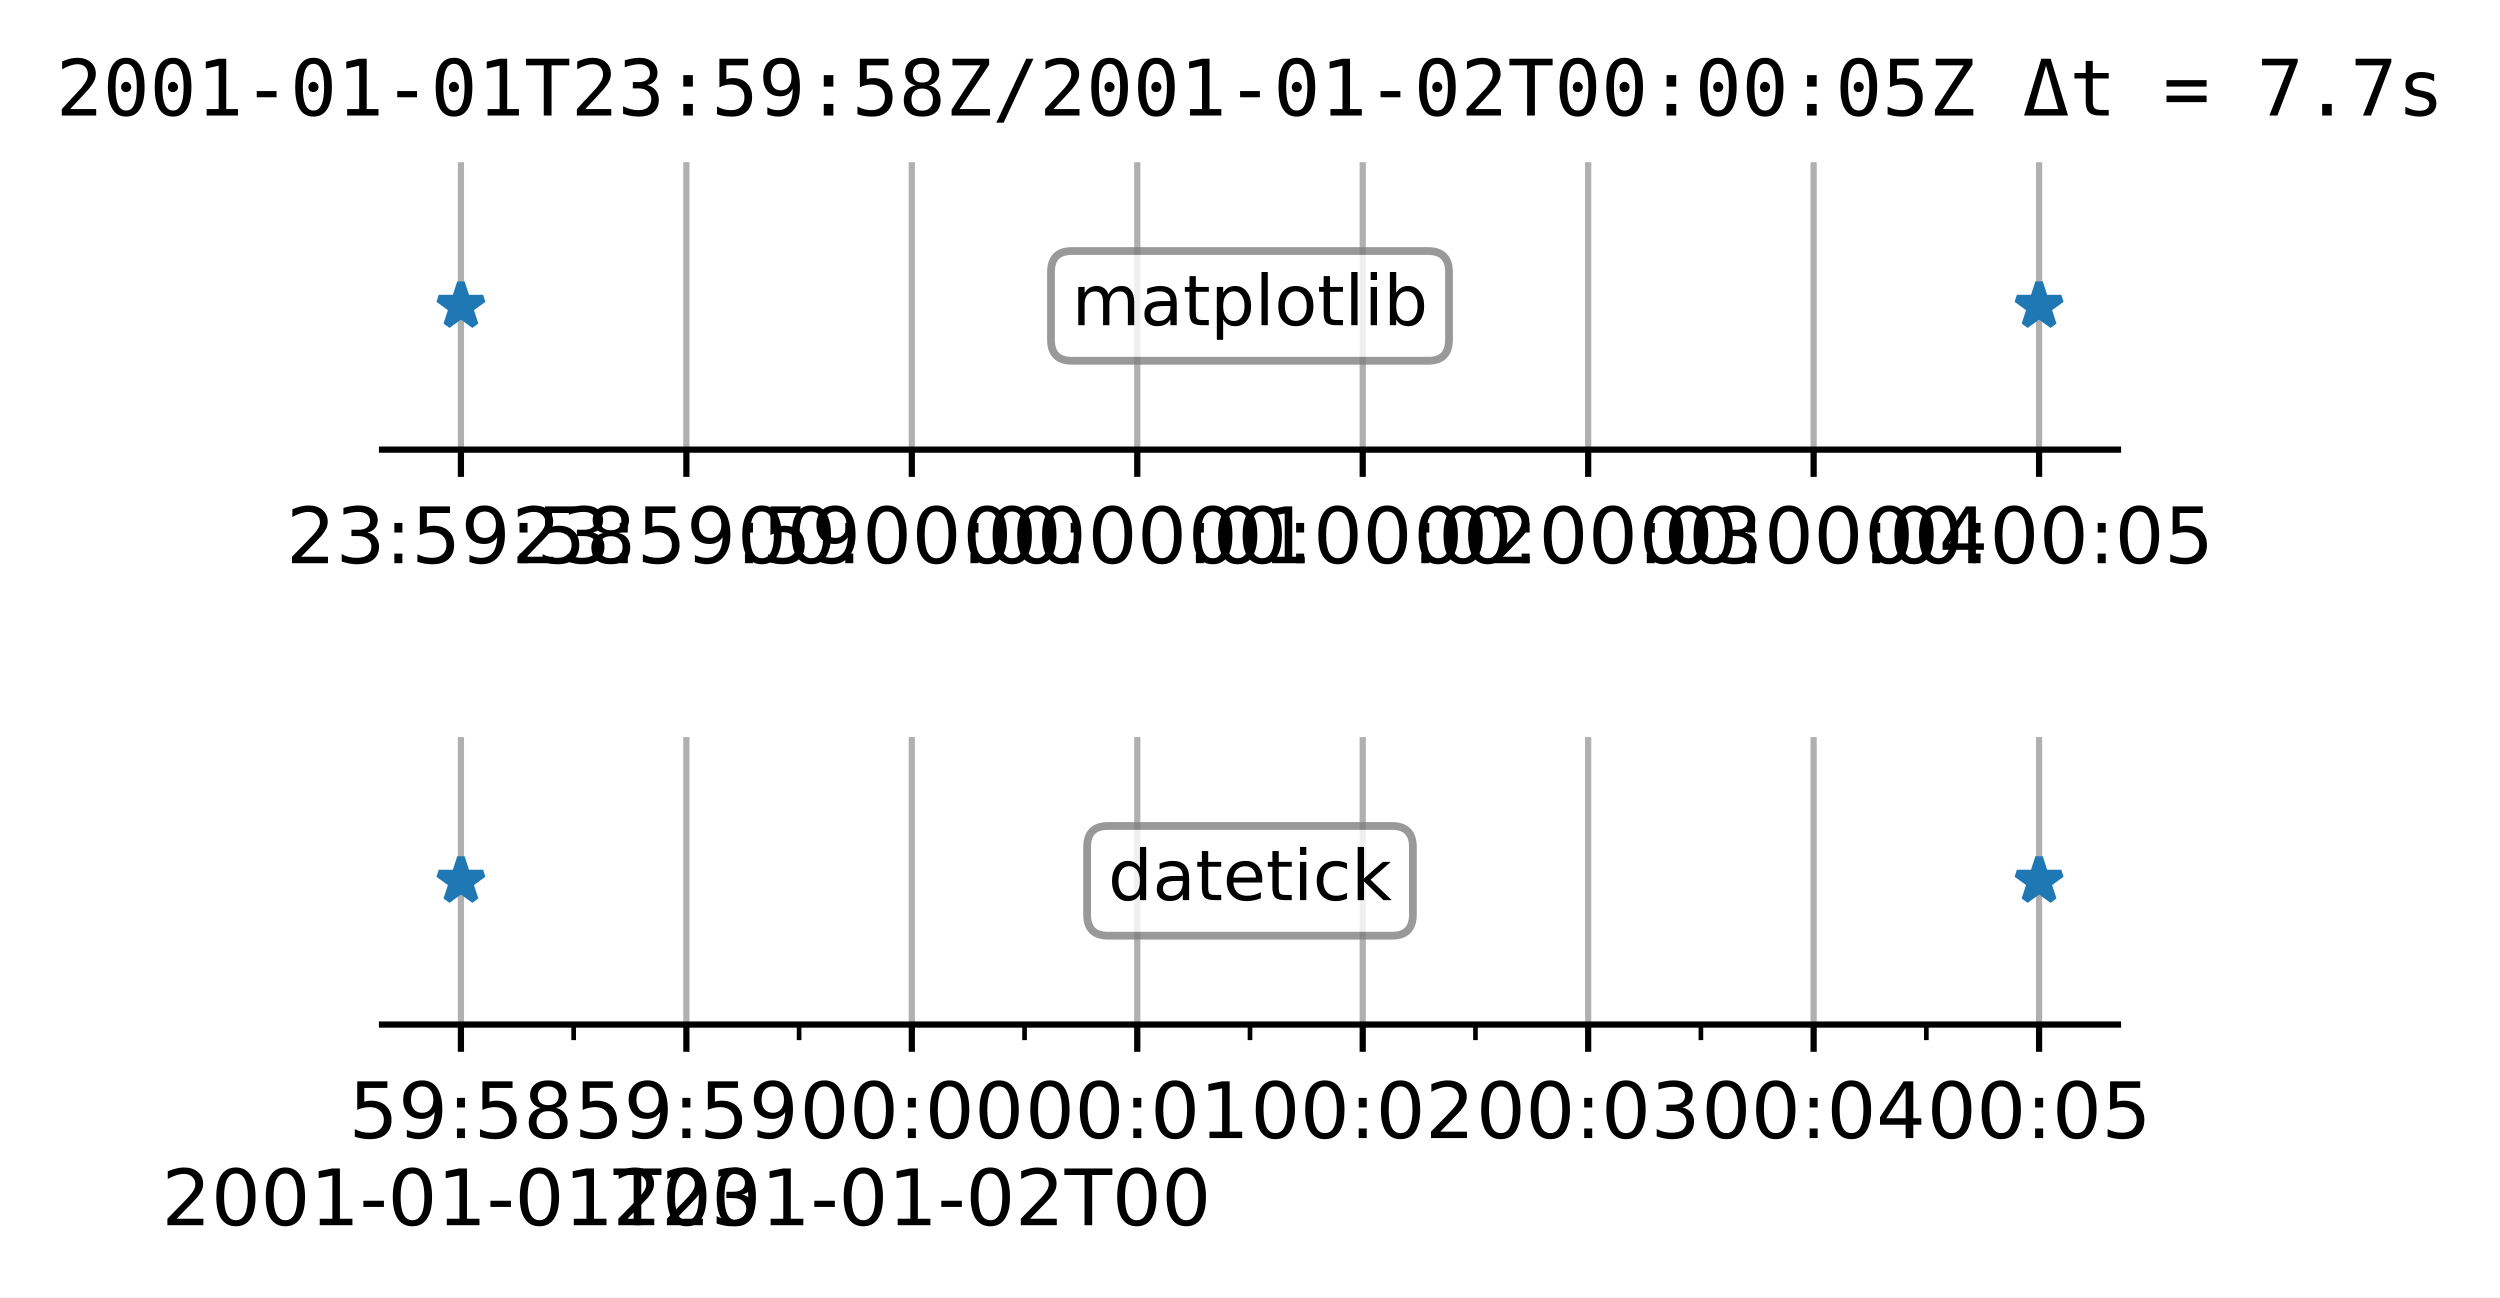
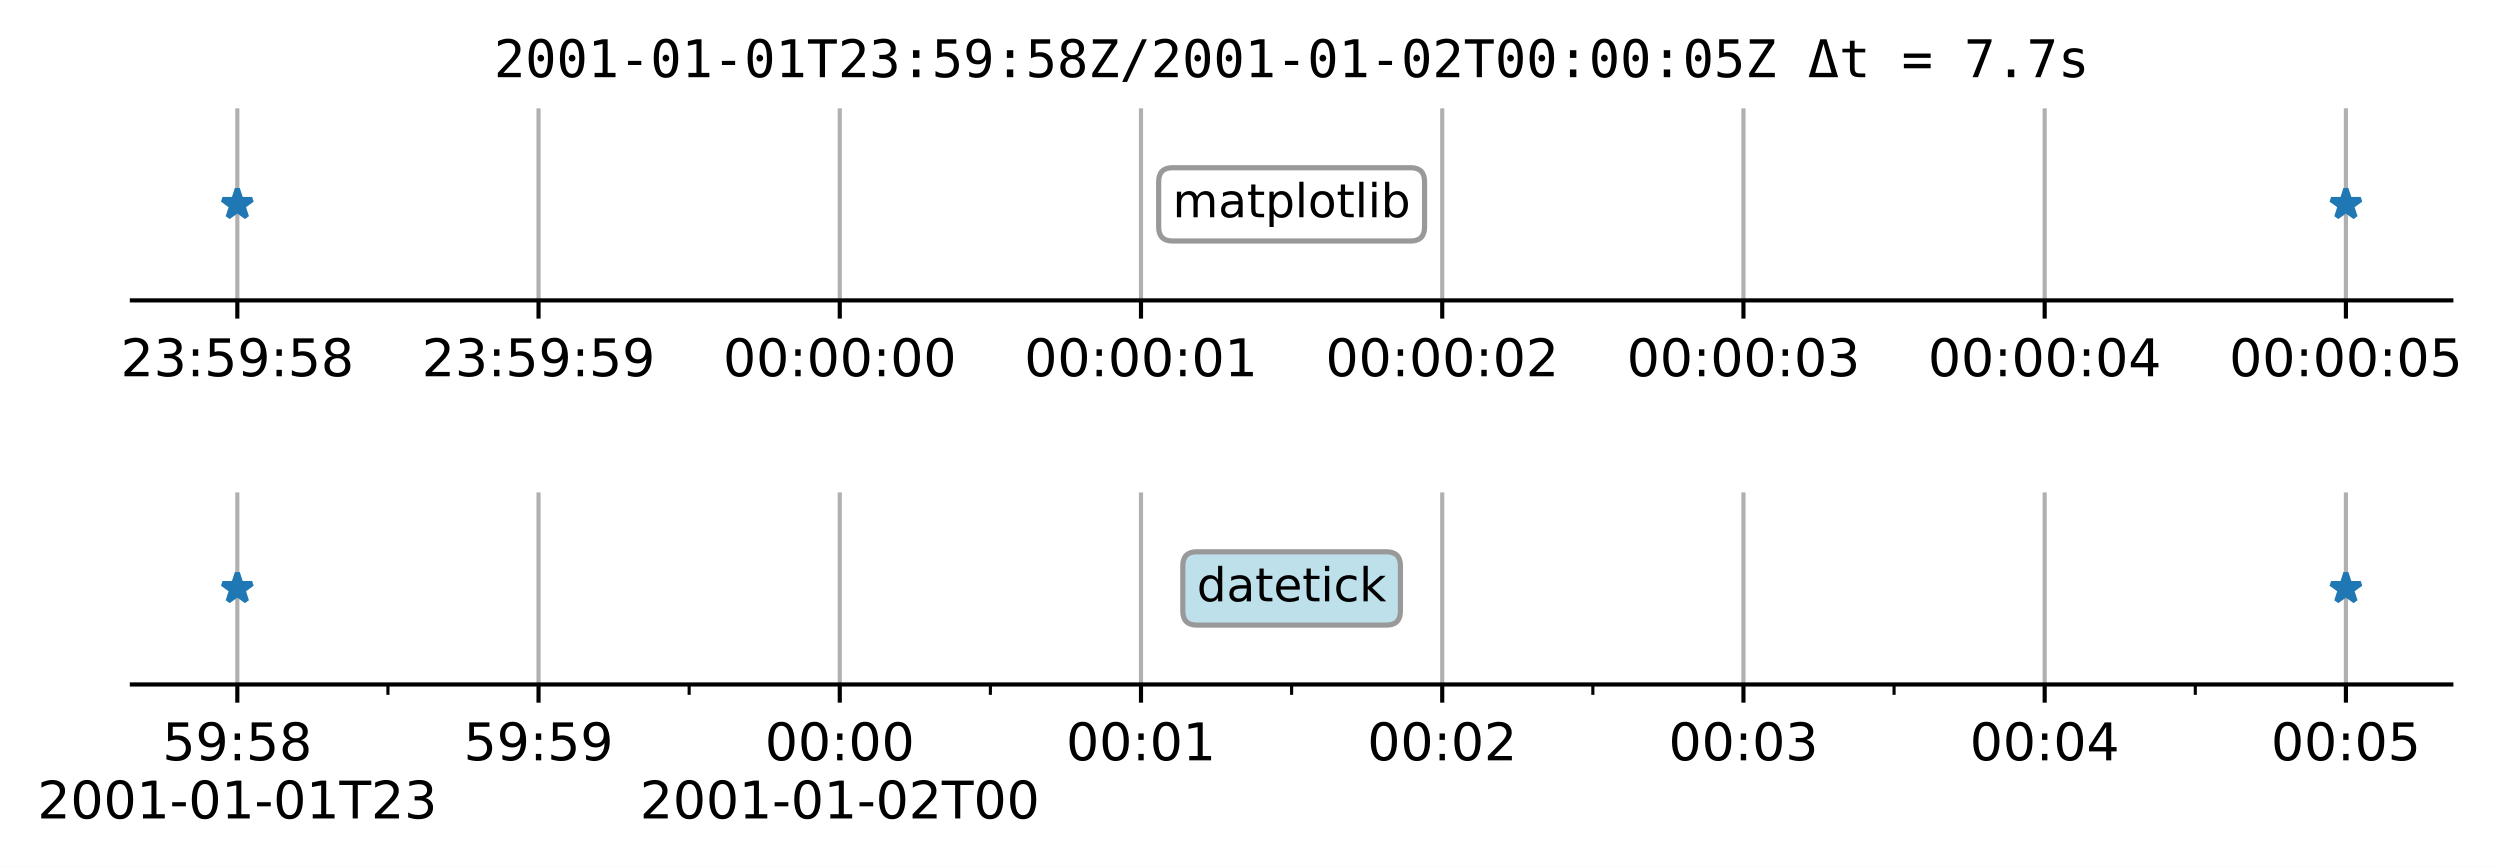
- <svg xmlns="http://www.w3.org/2000/svg" xmlns:xlink="http://www.w3.org/1999/xlink" width="321.436pt" height="166.808pt" viewBox="0 0 321.436 166.808" version="1.1">
+ <svg xmlns="http://www.w3.org/2000/svg" xmlns:xlink="http://www.w3.org/1999/xlink" width="481.149pt" height="166.808pt" viewBox="0 0 481.149 166.808" version="1.1">
  <defs>
    <style type="text/css">*{stroke-linejoin: round; stroke-linecap: butt}</style>
  </defs>
  <g id="figure_1">
    <g id="patch_1">
-       <path d="M 0 166.808  L 321.436 166.808  L 321.436 0  L 0 0  z " style="fill: #ffffff" />
+       <path d="M 0 166.808  L 481.149 166.808  L 481.149 0  L 0 0  z " style="fill: #ffffff" />
    </g>
    <g id="axes_1">
      <g id="patch_2">
-         <path d="M 49.118 57.812  L 272.318 57.812  L 272.318 20.852  L 49.118 20.852  z " style="fill: #ffffff" />
+         <path d="M 25.383 57.812  L 471.783 57.812  L 471.783 20.852  L 25.383 20.852  z " style="fill: #ffffff" />
      </g>
      <g id="matplotlib.axis_1">
        <g id="xtick_1">
          <g id="line2d_1">
-             <path d="M 59.263 57.812  L 59.263 20.852  " clip-path="url(#p4c1b53984f)" style="fill: none; stroke: #b0b0b0; stroke-width: 0.8; stroke-linecap: square" />
+             <path d="M 45.674 57.812  L 45.674 20.852  " clip-path="url(#p00cf9835cc)" style="fill: none; stroke: #b0b0b0; stroke-width: 0.8; stroke-linecap: square" />
          </g>
          <g id="line2d_2">
            <defs>
              <path id="m1e6c41ab66" d="M 0 0  L 0 3.5  " style="stroke: #000000; stroke-width: 0.8" />
            </defs>
            <g>
-               <use xlink:href="#m1e6c41ab66" x="59.263" y="57.812" style="stroke: #000000; stroke-width: 0.8" />
+               <use xlink:href="#m1e6c41ab66" x="45.674" y="57.812" style="stroke: #000000; stroke-width: 0.8" />
            </g>
          </g>
          <g id="text_1">
-             <text style="font-size: 10px; font-family: 'DejaVu Sans', 'Bitstream Vera Sans', 'Computer Modern Sans Serif', 'Lucida Grande', 'Verdana', 'Geneva', 'Lucid', 'Arial', 'Helvetica', 'Avant Garde', sans-serif; text-anchor: middle" x="59.263" y="72.41" transform="rotate(-0 59.26342 72.41)">23:59:58</text>
+             <text style="font-size: 10px; font-family: 'DejaVu Sans', 'Bitstream Vera Sans', 'Computer Modern Sans Serif', 'Lucida Grande', 'Verdana', 'Geneva', 'Lucid', 'Arial', 'Helvetica', 'Avant Garde', sans-serif; text-anchor: middle" x="45.674" y="72.41" transform="rotate(-0 45.67422 72.41)">23:59:58</text>
          </g>
        </g>
        <g id="xtick_2">
          <g id="line2d_3">
-             <path d="M 88.25 57.812  L 88.25 20.852  " clip-path="url(#p4c1b53984f)" style="fill: none; stroke: #b0b0b0; stroke-width: 0.8; stroke-linecap: square" />
+             <path d="M 103.648 57.812  L 103.648 20.852  " clip-path="url(#p00cf9835cc)" style="fill: none; stroke: #b0b0b0; stroke-width: 0.8; stroke-linecap: square" />
          </g>
          <g id="line2d_4">
            <g>
-               <use xlink:href="#m1e6c41ab66" x="88.25" y="57.812" style="stroke: #000000; stroke-width: 0.8" />
+               <use xlink:href="#m1e6c41ab66" x="103.648" y="57.812" style="stroke: #000000; stroke-width: 0.8" />
            </g>
          </g>
          <g id="text_2">
-             <text style="font-size: 10px; font-family: 'DejaVu Sans', 'Bitstream Vera Sans', 'Computer Modern Sans Serif', 'Lucida Grande', 'Verdana', 'Geneva', 'Lucid', 'Arial', 'Helvetica', 'Avant Garde', sans-serif; text-anchor: middle" x="88.25" y="72.41" transform="rotate(-0 88.25043 72.41)">23:59:59</text>
+             <text style="font-size: 10px; font-family: 'DejaVu Sans', 'Bitstream Vera Sans', 'Computer Modern Sans Serif', 'Lucida Grande', 'Verdana', 'Geneva', 'Lucid', 'Arial', 'Helvetica', 'Avant Garde', sans-serif; text-anchor: middle" x="103.648" y="72.41" transform="rotate(-0 103.6482 72.41)">23:59:59</text>
          </g>
        </g>
        <g id="xtick_3">
          <g id="line2d_5">
-             <path d="M 117.237 57.812  L 117.237 20.852  " clip-path="url(#p4c1b53984f)" style="fill: none; stroke: #b0b0b0; stroke-width: 0.8; stroke-linecap: square" />
+             <path d="M 161.622 57.812  L 161.622 20.852  " clip-path="url(#p00cf9835cc)" style="fill: none; stroke: #b0b0b0; stroke-width: 0.8; stroke-linecap: square" />
          </g>
          <g id="line2d_6">
            <g>
-               <use xlink:href="#m1e6c41ab66" x="117.237" y="57.812" style="stroke: #000000; stroke-width: 0.8" />
+               <use xlink:href="#m1e6c41ab66" x="161.622" y="57.812" style="stroke: #000000; stroke-width: 0.8" />
            </g>
          </g>
          <g id="text_3">
-             <text style="font-size: 10px; font-family: 'DejaVu Sans', 'Bitstream Vera Sans', 'Computer Modern Sans Serif', 'Lucida Grande', 'Verdana', 'Geneva', 'Lucid', 'Arial', 'Helvetica', 'Avant Garde', sans-serif; text-anchor: middle" x="117.237" y="72.41" transform="rotate(-0 117.2374 72.41)">00:00:00</text>
+             <text style="font-size: 10px; font-family: 'DejaVu Sans', 'Bitstream Vera Sans', 'Computer Modern Sans Serif', 'Lucida Grande', 'Verdana', 'Geneva', 'Lucid', 'Arial', 'Helvetica', 'Avant Garde', sans-serif; text-anchor: middle" x="161.622" y="72.41" transform="rotate(-0 161.6223 72.41)">00:00:00</text>
          </g>
        </g>
        <g id="xtick_4">
          <g id="line2d_7">
-             <path d="M 146.224 57.812  L 146.224 20.852  " clip-path="url(#p4c1b53984f)" style="fill: none; stroke: #b0b0b0; stroke-width: 0.8; stroke-linecap: square" />
+             <path d="M 219.596 57.812  L 219.596 20.852  " clip-path="url(#p00cf9835cc)" style="fill: none; stroke: #b0b0b0; stroke-width: 0.8; stroke-linecap: square" />
          </g>
          <g id="line2d_8">
            <g>
-               <use xlink:href="#m1e6c41ab66" x="146.224" y="57.812" style="stroke: #000000; stroke-width: 0.8" />
+               <use xlink:href="#m1e6c41ab66" x="219.596" y="57.812" style="stroke: #000000; stroke-width: 0.8" />
            </g>
          </g>
          <g id="text_4">
-             <text style="font-size: 10px; font-family: 'DejaVu Sans', 'Bitstream Vera Sans', 'Computer Modern Sans Serif', 'Lucida Grande', 'Verdana', 'Geneva', 'Lucid', 'Arial', 'Helvetica', 'Avant Garde', sans-serif; text-anchor: middle" x="146.224" y="72.41" transform="rotate(-0 146.2245 72.41)">00:00:01</text>
+             <text style="font-size: 10px; font-family: 'DejaVu Sans', 'Bitstream Vera Sans', 'Computer Modern Sans Serif', 'Lucida Grande', 'Verdana', 'Geneva', 'Lucid', 'Arial', 'Helvetica', 'Avant Garde', sans-serif; text-anchor: middle" x="219.596" y="72.41" transform="rotate(-0 219.5963 72.41)">00:00:01</text>
          </g>
        </g>
        <g id="xtick_5">
          <g id="line2d_9">
-             <path d="M 175.211 57.812  L 175.211 20.852  " clip-path="url(#p4c1b53984f)" style="fill: none; stroke: #b0b0b0; stroke-width: 0.8; stroke-linecap: square" />
+             <path d="M 277.57 57.812  L 277.57 20.852  " clip-path="url(#p00cf9835cc)" style="fill: none; stroke: #b0b0b0; stroke-width: 0.8; stroke-linecap: square" />
          </g>
          <g id="line2d_10">
            <g>
-               <use xlink:href="#m1e6c41ab66" x="175.211" y="57.812" style="stroke: #000000; stroke-width: 0.8" />
+               <use xlink:href="#m1e6c41ab66" x="277.57" y="57.812" style="stroke: #000000; stroke-width: 0.8" />
            </g>
          </g>
          <g id="text_5">
-             <text style="font-size: 10px; font-family: 'DejaVu Sans', 'Bitstream Vera Sans', 'Computer Modern Sans Serif', 'Lucida Grande', 'Verdana', 'Geneva', 'Lucid', 'Arial', 'Helvetica', 'Avant Garde', sans-serif; text-anchor: middle" x="175.211" y="72.41" transform="rotate(-0 175.2115 72.41)">00:00:02</text>
+             <text style="font-size: 10px; font-family: 'DejaVu Sans', 'Bitstream Vera Sans', 'Computer Modern Sans Serif', 'Lucida Grande', 'Verdana', 'Geneva', 'Lucid', 'Arial', 'Helvetica', 'Avant Garde', sans-serif; text-anchor: middle" x="277.57" y="72.41" transform="rotate(-0 277.5703 72.41)">00:00:02</text>
          </g>
        </g>
        <g id="xtick_6">
          <g id="line2d_11">
-             <path d="M 204.198 57.812  L 204.198 20.852  " clip-path="url(#p4c1b53984f)" style="fill: none; stroke: #b0b0b0; stroke-width: 0.8; stroke-linecap: square" />
+             <path d="M 335.544 57.812  L 335.544 20.852  " clip-path="url(#p00cf9835cc)" style="fill: none; stroke: #b0b0b0; stroke-width: 0.8; stroke-linecap: square" />
          </g>
          <g id="line2d_12">
            <g>
-               <use xlink:href="#m1e6c41ab66" x="204.198" y="57.812" style="stroke: #000000; stroke-width: 0.8" />
+               <use xlink:href="#m1e6c41ab66" x="335.544" y="57.812" style="stroke: #000000; stroke-width: 0.8" />
            </g>
          </g>
          <g id="text_6">
-             <text style="font-size: 10px; font-family: 'DejaVu Sans', 'Bitstream Vera Sans', 'Computer Modern Sans Serif', 'Lucida Grande', 'Verdana', 'Geneva', 'Lucid', 'Arial', 'Helvetica', 'Avant Garde', sans-serif; text-anchor: middle" x="204.198" y="72.41" transform="rotate(-0 204.1985 72.41)">00:00:03</text>
+             <text style="font-size: 10px; font-family: 'DejaVu Sans', 'Bitstream Vera Sans', 'Computer Modern Sans Serif', 'Lucida Grande', 'Verdana', 'Geneva', 'Lucid', 'Arial', 'Helvetica', 'Avant Garde', sans-serif; text-anchor: middle" x="335.544" y="72.41" transform="rotate(-0 335.5444 72.41)">00:00:03</text>
          </g>
        </g>
        <g id="xtick_7">
          <g id="line2d_13">
-             <path d="M 233.186 57.812  L 233.186 20.852  " clip-path="url(#p4c1b53984f)" style="fill: none; stroke: #b0b0b0; stroke-width: 0.8; stroke-linecap: square" />
+             <path d="M 393.518 57.812  L 393.518 20.852  " clip-path="url(#p00cf9835cc)" style="fill: none; stroke: #b0b0b0; stroke-width: 0.8; stroke-linecap: square" />
          </g>
          <g id="line2d_14">
            <g>
-               <use xlink:href="#m1e6c41ab66" x="233.186" y="57.812" style="stroke: #000000; stroke-width: 0.8" />
+               <use xlink:href="#m1e6c41ab66" x="393.518" y="57.812" style="stroke: #000000; stroke-width: 0.8" />
            </g>
          </g>
          <g id="text_7">
-             <text style="font-size: 10px; font-family: 'DejaVu Sans', 'Bitstream Vera Sans', 'Computer Modern Sans Serif', 'Lucida Grande', 'Verdana', 'Geneva', 'Lucid', 'Arial', 'Helvetica', 'Avant Garde', sans-serif; text-anchor: middle" x="233.186" y="72.41" transform="rotate(-0 233.1855 72.41)">00:00:04</text>
+             <text style="font-size: 10px; font-family: 'DejaVu Sans', 'Bitstream Vera Sans', 'Computer Modern Sans Serif', 'Lucida Grande', 'Verdana', 'Geneva', 'Lucid', 'Arial', 'Helvetica', 'Avant Garde', sans-serif; text-anchor: middle" x="393.518" y="72.41" transform="rotate(-0 393.5184 72.41)">00:00:04</text>
          </g>
        </g>
        <g id="xtick_8">
          <g id="line2d_15">
-             <path d="M 262.173 57.812  L 262.173 20.852  " clip-path="url(#p4c1b53984f)" style="fill: none; stroke: #b0b0b0; stroke-width: 0.8; stroke-linecap: square" />
+             <path d="M 451.492 57.812  L 451.492 20.852  " clip-path="url(#p00cf9835cc)" style="fill: none; stroke: #b0b0b0; stroke-width: 0.8; stroke-linecap: square" />
          </g>
          <g id="line2d_16">
            <g>
-               <use xlink:href="#m1e6c41ab66" x="262.173" y="57.812" style="stroke: #000000; stroke-width: 0.8" />
+               <use xlink:href="#m1e6c41ab66" x="451.492" y="57.812" style="stroke: #000000; stroke-width: 0.8" />
            </g>
          </g>
          <g id="text_8">
-             <text style="font-size: 10px; font-family: 'DejaVu Sans', 'Bitstream Vera Sans', 'Computer Modern Sans Serif', 'Lucida Grande', 'Verdana', 'Geneva', 'Lucid', 'Arial', 'Helvetica', 'Avant Garde', sans-serif; text-anchor: middle" x="262.173" y="72.41" transform="rotate(-0 262.1725 72.41)">00:00:05</text>
+             <text style="font-size: 10px; font-family: 'DejaVu Sans', 'Bitstream Vera Sans', 'Computer Modern Sans Serif', 'Lucida Grande', 'Verdana', 'Geneva', 'Lucid', 'Arial', 'Helvetica', 'Avant Garde', sans-serif; text-anchor: middle" x="451.492" y="72.41" transform="rotate(-0 451.4924 72.41)">00:00:05</text>
          </g>
        </g>
      </g>
      <g id="line2d_17">
        <defs>
          <path id="maf42e94cd1" d="M 0 -3  L -0.674 -0.927  L -2.853 -0.927  L -1.09 0.354  L -1.763 2.427  L -0 1.146  L 1.763 2.427  L 1.09 0.354  L 2.853 -0.927  L 0.674 -0.927  z " style="stroke: #1f77b4; stroke-linejoin: bevel" />
        </defs>
-         <g clip-path="url(#p4c1b53984f)">
-           <use xlink:href="#maf42e94cd1" x="59.263" y="39.332" style="fill: #1f77b4; stroke: #1f77b4; stroke-linejoin: bevel" />
-           <use xlink:href="#maf42e94cd1" x="262.173" y="39.332" style="fill: #1f77b4; stroke: #1f77b4; stroke-linejoin: bevel" />
+         <g clip-path="url(#p00cf9835cc)">
+           <use xlink:href="#maf42e94cd1" x="45.674" y="39.332" style="fill: #1f77b4; stroke: #1f77b4; stroke-linejoin: bevel" />
+           <use xlink:href="#maf42e94cd1" x="451.492" y="39.332" style="fill: #1f77b4; stroke: #1f77b4; stroke-linejoin: bevel" />
        </g>
      </g>
      <g id="patch_3">
-         <path d="M 49.118 57.812  L 272.318 57.812  " style="fill: none; stroke: #000000; stroke-width: 0.8; stroke-linejoin: miter; stroke-linecap: square" />
+         <path d="M 25.383 57.812  L 471.783 57.812  " style="fill: none; stroke: #000000; stroke-width: 0.8; stroke-linejoin: miter; stroke-linecap: square" />
      </g>
      <g id="text_9">
        <g id="patch_4">
-           <path d="M 137.831 46.387  L 183.605 46.387  Q 186.305 46.387 186.305 43.687  L 186.305 34.976  Q 186.305 32.276 183.605 32.276  L 137.831 32.276  Q 135.131 32.276 135.131 34.976  L 135.131 43.687  Q 135.131 46.387 137.831 46.387  z " style="fill: #ffffff; opacity: 0.8; stroke: #808080; stroke-linejoin: miter" />
-         </g>
-         <text style="font-size: 9px; font-family: 'DejaVu Sans', 'Bitstream Vera Sans', 'Computer Modern Sans Serif', 'Lucida Grande', 'Verdana', 'Geneva', 'Lucid', 'Arial', 'Helvetica', 'Avant Garde', sans-serif; text-anchor: middle" x="160.718" y="41.815" transform="rotate(-0 160.718 41.815)">matplotlib</text>
+           <path d="M 225.697 46.387  L 271.47 46.387  Q 274.17 46.387 274.17 43.687  L 274.17 34.976  Q 274.17 32.276 271.47 32.276  L 225.697 32.276  Q 222.997 32.276 222.997 34.976  L 222.997 43.687  Q 222.997 46.387 225.697 46.387  z " style="fill: #ffffff; opacity: 0.8; stroke: #808080; stroke-linejoin: miter" />
+         </g>
+         <text style="font-size: 9px; font-family: 'DejaVu Sans', 'Bitstream Vera Sans', 'Computer Modern Sans Serif', 'Lucida Grande', 'Verdana', 'Geneva', 'Lucid', 'Arial', 'Helvetica', 'Avant Garde', sans-serif; text-anchor: middle" x="248.583" y="41.815" transform="rotate(-0 248.5833 41.815)">matplotlib</text>
      </g>
      <g id="text_10">
-         <text style="font-size: 10px; font-family: 'DejaVu Sans Mono', 'Bitstream Vera Sans Mono', 'Computer Modern Typewriter', 'Andale Mono', 'Nimbus Mono L', 'Courier New', 'Courier', 'Fixed', 'Terminal', monospace; text-anchor: middle" x="160.718" y="14.852" transform="rotate(-0 160.718 14.85156)">2001-01-01T23:59:58Z/2001-01-02T00:00:05Z Δt = 7.7s</text>
+         <text style="font-size: 10px; font-family: 'DejaVu Sans Mono', 'Bitstream Vera Sans Mono', 'Computer Modern Typewriter', 'Andale Mono', 'Nimbus Mono L', 'Courier New', 'Courier', 'Fixed', 'Terminal', monospace; text-anchor: middle" x="248.583" y="14.852" transform="rotate(-0 248.5833 14.85156)">2001-01-01T23:59:58Z/2001-01-02T00:00:05Z Δt = 7.7s</text>
      </g>
    </g>
    <g id="axes_2">
      <g id="patch_5">
-         <path d="M 49.118 131.732  L 272.318 131.732  L 272.318 94.772  L 49.118 94.772  z " style="fill: #ffffff" />
+         <path d="M 25.383 131.732  L 471.783 131.732  L 471.783 94.772  L 25.383 94.772  z " style="fill: #ffffff" />
      </g>
      <g id="matplotlib.axis_2">
        <g id="xtick_9">
          <g id="line2d_18">
-             <path d="M 59.263 131.732  L 59.263 94.772  " clip-path="url(#p16883c95f5)" style="fill: none; stroke: #b0b0b0; stroke-width: 0.8; stroke-linecap: square" />
+             <path d="M 45.674 131.732  L 45.674 94.772  " clip-path="url(#p790aa86686)" style="fill: none; stroke: #b0b0b0; stroke-width: 0.8; stroke-linecap: square" />
          </g>
          <g id="line2d_19">
            <g>
-               <use xlink:href="#m1e6c41ab66" x="59.263" y="131.732" style="stroke: #000000; stroke-width: 0.8" />
+               <use xlink:href="#m1e6c41ab66" x="45.674" y="131.732" style="stroke: #000000; stroke-width: 0.8" />
            </g>
          </g>
          <g id="text_11">
-             <text style="font-size: 10px; font-family: 'DejaVu Sans', 'Bitstream Vera Sans', 'Computer Modern Sans Serif', 'Lucida Grande', 'Verdana', 'Geneva', 'Lucid', 'Arial', 'Helvetica', 'Avant Garde', sans-serif" transform="translate(44.85405 146.33)">59:58</text>
-             <text style="font-size: 10px; font-family: 'DejaVu Sans', 'Bitstream Vera Sans', 'Computer Modern Sans Serif', 'Lucida Grande', 'Verdana', 'Geneva', 'Lucid', 'Arial', 'Helvetica', 'Avant Garde', sans-serif" transform="translate(20.7892 157.5278)">2001-01-01T23</text>
+             <text style="font-size: 10px; font-family: 'DejaVu Sans', 'Bitstream Vera Sans', 'Computer Modern Sans Serif', 'Lucida Grande', 'Verdana', 'Geneva', 'Lucid', 'Arial', 'Helvetica', 'Avant Garde', sans-serif" transform="translate(31.26484 146.33)">59:58</text>
+             <text style="font-size: 10px; font-family: 'DejaVu Sans', 'Bitstream Vera Sans', 'Computer Modern Sans Serif', 'Lucida Grande', 'Verdana', 'Geneva', 'Lucid', 'Arial', 'Helvetica', 'Avant Garde', sans-serif" transform="translate(7.199998 157.5278)">2001-01-01T23</text>
          </g>
        </g>
        <g id="xtick_10">
          <g id="line2d_20">
-             <path d="M 88.25 131.732  L 88.25 94.772  " clip-path="url(#p16883c95f5)" style="fill: none; stroke: #b0b0b0; stroke-width: 0.8; stroke-linecap: square" />
+             <path d="M 103.648 131.732  L 103.648 94.772  " clip-path="url(#p790aa86686)" style="fill: none; stroke: #b0b0b0; stroke-width: 0.8; stroke-linecap: square" />
          </g>
          <g id="line2d_21">
            <g>
-               <use xlink:href="#m1e6c41ab66" x="88.25" y="131.732" style="stroke: #000000; stroke-width: 0.8" />
+               <use xlink:href="#m1e6c41ab66" x="103.648" y="131.732" style="stroke: #000000; stroke-width: 0.8" />
            </g>
          </g>
          <g id="text_12">
-             <text style="font-size: 10px; font-family: 'DejaVu Sans', 'Bitstream Vera Sans', 'Computer Modern Sans Serif', 'Lucida Grande', 'Verdana', 'Geneva', 'Lucid', 'Arial', 'Helvetica', 'Avant Garde', sans-serif; text-anchor: middle" x="88.25" y="146.33" transform="rotate(-0 88.25043 146.33)">59:59</text>
+             <text style="font-size: 10px; font-family: 'DejaVu Sans', 'Bitstream Vera Sans', 'Computer Modern Sans Serif', 'Lucida Grande', 'Verdana', 'Geneva', 'Lucid', 'Arial', 'Helvetica', 'Avant Garde', sans-serif; text-anchor: middle" x="103.648" y="146.33" transform="rotate(-0 103.6482 146.33)">59:59</text>
          </g>
        </g>
        <g id="xtick_11">
          <g id="line2d_22">
-             <path d="M 117.237 131.732  L 117.237 94.772  " clip-path="url(#p16883c95f5)" style="fill: none; stroke: #b0b0b0; stroke-width: 0.8; stroke-linecap: square" />
+             <path d="M 161.622 131.732  L 161.622 94.772  " clip-path="url(#p790aa86686)" style="fill: none; stroke: #b0b0b0; stroke-width: 0.8; stroke-linecap: square" />
          </g>
          <g id="line2d_23">
            <g>
-               <use xlink:href="#m1e6c41ab66" x="117.237" y="131.732" style="stroke: #000000; stroke-width: 0.8" />
+               <use xlink:href="#m1e6c41ab66" x="161.622" y="131.732" style="stroke: #000000; stroke-width: 0.8" />
            </g>
          </g>
          <g id="text_13">
-             <text style="font-size: 10px; font-family: 'DejaVu Sans', 'Bitstream Vera Sans', 'Computer Modern Sans Serif', 'Lucida Grande', 'Verdana', 'Geneva', 'Lucid', 'Arial', 'Helvetica', 'Avant Garde', sans-serif" transform="translate(102.8281 146.33)">00:00</text>
-             <text style="font-size: 10px; font-family: 'DejaVu Sans', 'Bitstream Vera Sans', 'Computer Modern Sans Serif', 'Lucida Grande', 'Verdana', 'Geneva', 'Lucid', 'Arial', 'Helvetica', 'Avant Garde', sans-serif" transform="translate(78.76323 157.5278)">2001-01-02T00</text>
+             <text style="font-size: 10px; font-family: 'DejaVu Sans', 'Bitstream Vera Sans', 'Computer Modern Sans Serif', 'Lucida Grande', 'Verdana', 'Geneva', 'Lucid', 'Arial', 'Helvetica', 'Avant Garde', sans-serif" transform="translate(147.2129 146.33)">00:00</text>
+             <text style="font-size: 10px; font-family: 'DejaVu Sans', 'Bitstream Vera Sans', 'Computer Modern Sans Serif', 'Lucida Grande', 'Verdana', 'Geneva', 'Lucid', 'Arial', 'Helvetica', 'Avant Garde', sans-serif" transform="translate(123.148 157.5278)">2001-01-02T00</text>
          </g>
        </g>
        <g id="xtick_12">
          <g id="line2d_24">
-             <path d="M 146.224 131.732  L 146.224 94.772  " clip-path="url(#p16883c95f5)" style="fill: none; stroke: #b0b0b0; stroke-width: 0.8; stroke-linecap: square" />
+             <path d="M 219.596 131.732  L 219.596 94.772  " clip-path="url(#p790aa86686)" style="fill: none; stroke: #b0b0b0; stroke-width: 0.8; stroke-linecap: square" />
          </g>
          <g id="line2d_25">
            <g>
-               <use xlink:href="#m1e6c41ab66" x="146.224" y="131.732" style="stroke: #000000; stroke-width: 0.8" />
+               <use xlink:href="#m1e6c41ab66" x="219.596" y="131.732" style="stroke: #000000; stroke-width: 0.8" />
            </g>
          </g>
          <g id="text_14">
-             <text style="font-size: 10px; font-family: 'DejaVu Sans', 'Bitstream Vera Sans', 'Computer Modern Sans Serif', 'Lucida Grande', 'Verdana', 'Geneva', 'Lucid', 'Arial', 'Helvetica', 'Avant Garde', sans-serif; text-anchor: middle" x="146.224" y="146.33" transform="rotate(-0 146.2245 146.33)">00:01</text>
+             <text style="font-size: 10px; font-family: 'DejaVu Sans', 'Bitstream Vera Sans', 'Computer Modern Sans Serif', 'Lucida Grande', 'Verdana', 'Geneva', 'Lucid', 'Arial', 'Helvetica', 'Avant Garde', sans-serif; text-anchor: middle" x="219.596" y="146.33" transform="rotate(-0 219.5963 146.33)">00:01</text>
          </g>
        </g>
        <g id="xtick_13">
          <g id="line2d_26">
-             <path d="M 175.211 131.732  L 175.211 94.772  " clip-path="url(#p16883c95f5)" style="fill: none; stroke: #b0b0b0; stroke-width: 0.8; stroke-linecap: square" />
+             <path d="M 277.57 131.732  L 277.57 94.772  " clip-path="url(#p790aa86686)" style="fill: none; stroke: #b0b0b0; stroke-width: 0.8; stroke-linecap: square" />
          </g>
          <g id="line2d_27">
            <g>
-               <use xlink:href="#m1e6c41ab66" x="175.211" y="131.732" style="stroke: #000000; stroke-width: 0.8" />
+               <use xlink:href="#m1e6c41ab66" x="277.57" y="131.732" style="stroke: #000000; stroke-width: 0.8" />
            </g>
          </g>
          <g id="text_15">
-             <text style="font-size: 10px; font-family: 'DejaVu Sans', 'Bitstream Vera Sans', 'Computer Modern Sans Serif', 'Lucida Grande', 'Verdana', 'Geneva', 'Lucid', 'Arial', 'Helvetica', 'Avant Garde', sans-serif; text-anchor: middle" x="175.211" y="146.33" transform="rotate(-0 175.2115 146.33)">00:02</text>
+             <text style="font-size: 10px; font-family: 'DejaVu Sans', 'Bitstream Vera Sans', 'Computer Modern Sans Serif', 'Lucida Grande', 'Verdana', 'Geneva', 'Lucid', 'Arial', 'Helvetica', 'Avant Garde', sans-serif; text-anchor: middle" x="277.57" y="146.33" transform="rotate(-0 277.5703 146.33)">00:02</text>
          </g>
        </g>
        <g id="xtick_14">
          <g id="line2d_28">
-             <path d="M 204.198 131.732  L 204.198 94.772  " clip-path="url(#p16883c95f5)" style="fill: none; stroke: #b0b0b0; stroke-width: 0.8; stroke-linecap: square" />
+             <path d="M 335.544 131.732  L 335.544 94.772  " clip-path="url(#p790aa86686)" style="fill: none; stroke: #b0b0b0; stroke-width: 0.8; stroke-linecap: square" />
          </g>
          <g id="line2d_29">
            <g>
-               <use xlink:href="#m1e6c41ab66" x="204.198" y="131.732" style="stroke: #000000; stroke-width: 0.8" />
+               <use xlink:href="#m1e6c41ab66" x="335.544" y="131.732" style="stroke: #000000; stroke-width: 0.8" />
            </g>
          </g>
          <g id="text_16">
-             <text style="font-size: 10px; font-family: 'DejaVu Sans', 'Bitstream Vera Sans', 'Computer Modern Sans Serif', 'Lucida Grande', 'Verdana', 'Geneva', 'Lucid', 'Arial', 'Helvetica', 'Avant Garde', sans-serif; text-anchor: middle" x="204.198" y="146.33" transform="rotate(-0 204.1985 146.33)">00:03</text>
+             <text style="font-size: 10px; font-family: 'DejaVu Sans', 'Bitstream Vera Sans', 'Computer Modern Sans Serif', 'Lucida Grande', 'Verdana', 'Geneva', 'Lucid', 'Arial', 'Helvetica', 'Avant Garde', sans-serif; text-anchor: middle" x="335.544" y="146.33" transform="rotate(-0 335.5444 146.33)">00:03</text>
          </g>
        </g>
        <g id="xtick_15">
          <g id="line2d_30">
-             <path d="M 233.186 131.732  L 233.186 94.772  " clip-path="url(#p16883c95f5)" style="fill: none; stroke: #b0b0b0; stroke-width: 0.8; stroke-linecap: square" />
+             <path d="M 393.518 131.732  L 393.518 94.772  " clip-path="url(#p790aa86686)" style="fill: none; stroke: #b0b0b0; stroke-width: 0.8; stroke-linecap: square" />
          </g>
          <g id="line2d_31">
            <g>
-               <use xlink:href="#m1e6c41ab66" x="233.186" y="131.732" style="stroke: #000000; stroke-width: 0.8" />
+               <use xlink:href="#m1e6c41ab66" x="393.518" y="131.732" style="stroke: #000000; stroke-width: 0.8" />
            </g>
          </g>
          <g id="text_17">
-             <text style="font-size: 10px; font-family: 'DejaVu Sans', 'Bitstream Vera Sans', 'Computer Modern Sans Serif', 'Lucida Grande', 'Verdana', 'Geneva', 'Lucid', 'Arial', 'Helvetica', 'Avant Garde', sans-serif; text-anchor: middle" x="233.186" y="146.33" transform="rotate(-0 233.1855 146.33)">00:04</text>
+             <text style="font-size: 10px; font-family: 'DejaVu Sans', 'Bitstream Vera Sans', 'Computer Modern Sans Serif', 'Lucida Grande', 'Verdana', 'Geneva', 'Lucid', 'Arial', 'Helvetica', 'Avant Garde', sans-serif; text-anchor: middle" x="393.518" y="146.33" transform="rotate(-0 393.5184 146.33)">00:04</text>
          </g>
        </g>
        <g id="xtick_16">
          <g id="line2d_32">
-             <path d="M 262.173 131.732  L 262.173 94.772  " clip-path="url(#p16883c95f5)" style="fill: none; stroke: #b0b0b0; stroke-width: 0.8; stroke-linecap: square" />
+             <path d="M 451.492 131.732  L 451.492 94.772  " clip-path="url(#p790aa86686)" style="fill: none; stroke: #b0b0b0; stroke-width: 0.8; stroke-linecap: square" />
          </g>
          <g id="line2d_33">
            <g>
-               <use xlink:href="#m1e6c41ab66" x="262.173" y="131.732" style="stroke: #000000; stroke-width: 0.8" />
+               <use xlink:href="#m1e6c41ab66" x="451.492" y="131.732" style="stroke: #000000; stroke-width: 0.8" />
            </g>
          </g>
          <g id="text_18">
-             <text style="font-size: 10px; font-family: 'DejaVu Sans', 'Bitstream Vera Sans', 'Computer Modern Sans Serif', 'Lucida Grande', 'Verdana', 'Geneva', 'Lucid', 'Arial', 'Helvetica', 'Avant Garde', sans-serif; text-anchor: middle" x="262.173" y="146.33" transform="rotate(-0 262.1725 146.33)">00:05</text>
+             <text style="font-size: 10px; font-family: 'DejaVu Sans', 'Bitstream Vera Sans', 'Computer Modern Sans Serif', 'Lucida Grande', 'Verdana', 'Geneva', 'Lucid', 'Arial', 'Helvetica', 'Avant Garde', sans-serif; text-anchor: middle" x="451.492" y="146.33" transform="rotate(-0 451.4924 146.33)">00:05</text>
          </g>
        </g>
        <g id="xtick_17">
          <g id="line2d_34">
            <defs>
              <path id="m7da8c832f9" d="M 0 0  L 0 2  " style="stroke: #000000; stroke-width: 0.6" />
            </defs>
            <g>
-               <use xlink:href="#m7da8c832f9" x="73.757" y="131.732" style="stroke: #000000; stroke-width: 0.6" />
+               <use xlink:href="#m7da8c832f9" x="74.661" y="131.732" style="stroke: #000000; stroke-width: 0.6" />
            </g>
          </g>
        </g>
        <g id="xtick_18">
          <g id="line2d_35">
            <g>
-               <use xlink:href="#m7da8c832f9" x="102.744" y="131.732" style="stroke: #000000; stroke-width: 0.6" />
+               <use xlink:href="#m7da8c832f9" x="132.635" y="131.732" style="stroke: #000000; stroke-width: 0.6" />
            </g>
          </g>
        </g>
        <g id="xtick_19">
          <g id="line2d_36">
            <g>
-               <use xlink:href="#m7da8c832f9" x="131.731" y="131.732" style="stroke: #000000; stroke-width: 0.6" />
+               <use xlink:href="#m7da8c832f9" x="190.609" y="131.732" style="stroke: #000000; stroke-width: 0.6" />
            </g>
          </g>
        </g>
        <g id="xtick_20">
          <g id="line2d_37">
            <g>
-               <use xlink:href="#m7da8c832f9" x="160.718" y="131.732" style="stroke: #000000; stroke-width: 0.6" />
+               <use xlink:href="#m7da8c832f9" x="248.583" y="131.732" style="stroke: #000000; stroke-width: 0.6" />
            </g>
          </g>
        </g>
        <g id="xtick_21">
          <g id="line2d_38">
            <g>
-               <use xlink:href="#m7da8c832f9" x="189.705" y="131.732" style="stroke: #000000; stroke-width: 0.6" />
+               <use xlink:href="#m7da8c832f9" x="306.557" y="131.732" style="stroke: #000000; stroke-width: 0.6" />
            </g>
          </g>
        </g>
        <g id="xtick_22">
          <g id="line2d_39">
            <g>
-               <use xlink:href="#m7da8c832f9" x="218.692" y="131.732" style="stroke: #000000; stroke-width: 0.6" />
+               <use xlink:href="#m7da8c832f9" x="364.531" y="131.732" style="stroke: #000000; stroke-width: 0.6" />
            </g>
          </g>
        </g>
        <g id="xtick_23">
          <g id="line2d_40">
            <g>
-               <use xlink:href="#m7da8c832f9" x="247.679" y="131.732" style="stroke: #000000; stroke-width: 0.6" />
+               <use xlink:href="#m7da8c832f9" x="422.505" y="131.732" style="stroke: #000000; stroke-width: 0.6" />
            </g>
          </g>
        </g>
      </g>
      <g id="line2d_41">
-         <g clip-path="url(#p16883c95f5)">
-           <use xlink:href="#maf42e94cd1" x="59.263" y="113.252" style="fill: #1f77b4; stroke: #1f77b4; stroke-linejoin: bevel" />
-           <use xlink:href="#maf42e94cd1" x="262.173" y="113.252" style="fill: #1f77b4; stroke: #1f77b4; stroke-linejoin: bevel" />
+         <g clip-path="url(#p790aa86686)">
+           <use xlink:href="#maf42e94cd1" x="45.674" y="113.252" style="fill: #1f77b4; stroke: #1f77b4; stroke-linejoin: bevel" />
+           <use xlink:href="#maf42e94cd1" x="451.492" y="113.252" style="fill: #1f77b4; stroke: #1f77b4; stroke-linejoin: bevel" />
        </g>
      </g>
      <g id="patch_6">
-         <path d="M 49.118 131.732  L 272.318 131.732  " style="fill: none; stroke: #000000; stroke-width: 0.8; stroke-linejoin: miter; stroke-linecap: square" />
+         <path d="M 25.383 131.732  L 471.783 131.732  " style="fill: none; stroke: #000000; stroke-width: 0.8; stroke-linejoin: miter; stroke-linecap: square" />
      </g>
      <g id="text_19">
        <g id="patch_7">
-           <path d="M 142.476 120.307  L 178.96 120.307  Q 181.66 120.307 181.66 117.607  L 181.66 108.896  Q 181.66 106.196 178.96 106.196  L 142.476 106.196  Q 139.776 106.196 139.776 108.896  L 139.776 117.607  Q 139.776 120.307 142.476 120.307  z " style="fill: #ffffff; opacity: 0.8; stroke: #808080; stroke-linejoin: miter" />
-         </g>
-         <text style="font-size: 9px; font-family: 'DejaVu Sans', 'Bitstream Vera Sans', 'Computer Modern Sans Serif', 'Lucida Grande', 'Verdana', 'Geneva', 'Lucid', 'Arial', 'Helvetica', 'Avant Garde', sans-serif; text-anchor: middle" x="160.718" y="115.735" transform="rotate(-0 160.718 115.735)">datetick</text>
+           <path d="M 230.341 120.307  L 266.825 120.307  Q 269.525 120.307 269.525 117.607  L 269.525 108.896  Q 269.525 106.196 266.825 106.196  L 230.341 106.196  Q 227.641 106.196 227.641 108.896  L 227.641 117.607  Q 227.641 120.307 230.341 120.307  z " style="fill: #add8e6; opacity: 0.8; stroke: #808080; stroke-linejoin: miter" />
+         </g>
+         <text style="font-size: 9px; font-family: 'DejaVu Sans', 'Bitstream Vera Sans', 'Computer Modern Sans Serif', 'Lucida Grande', 'Verdana', 'Geneva', 'Lucid', 'Arial', 'Helvetica', 'Avant Garde', sans-serif; text-anchor: middle" x="248.583" y="115.735" transform="rotate(-0 248.5833 115.735)">datetick</text>
      </g>
    </g>
  </g>
  <defs>
-     <clipPath id="p4c1b53984f">
-       <rect x="49.118" y="20.852" width="223.2" height="36.96" />
+     <clipPath id="p00cf9835cc">
+       <rect x="25.383" y="20.852" width="446.4" height="36.96" />
    </clipPath>
-     <clipPath id="p16883c95f5">
-       <rect x="49.118" y="94.772" width="223.2" height="36.96" />
+     <clipPath id="p790aa86686">
+       <rect x="25.383" y="94.772" width="446.4" height="36.96" />
    </clipPath>
  </defs>
</svg>
